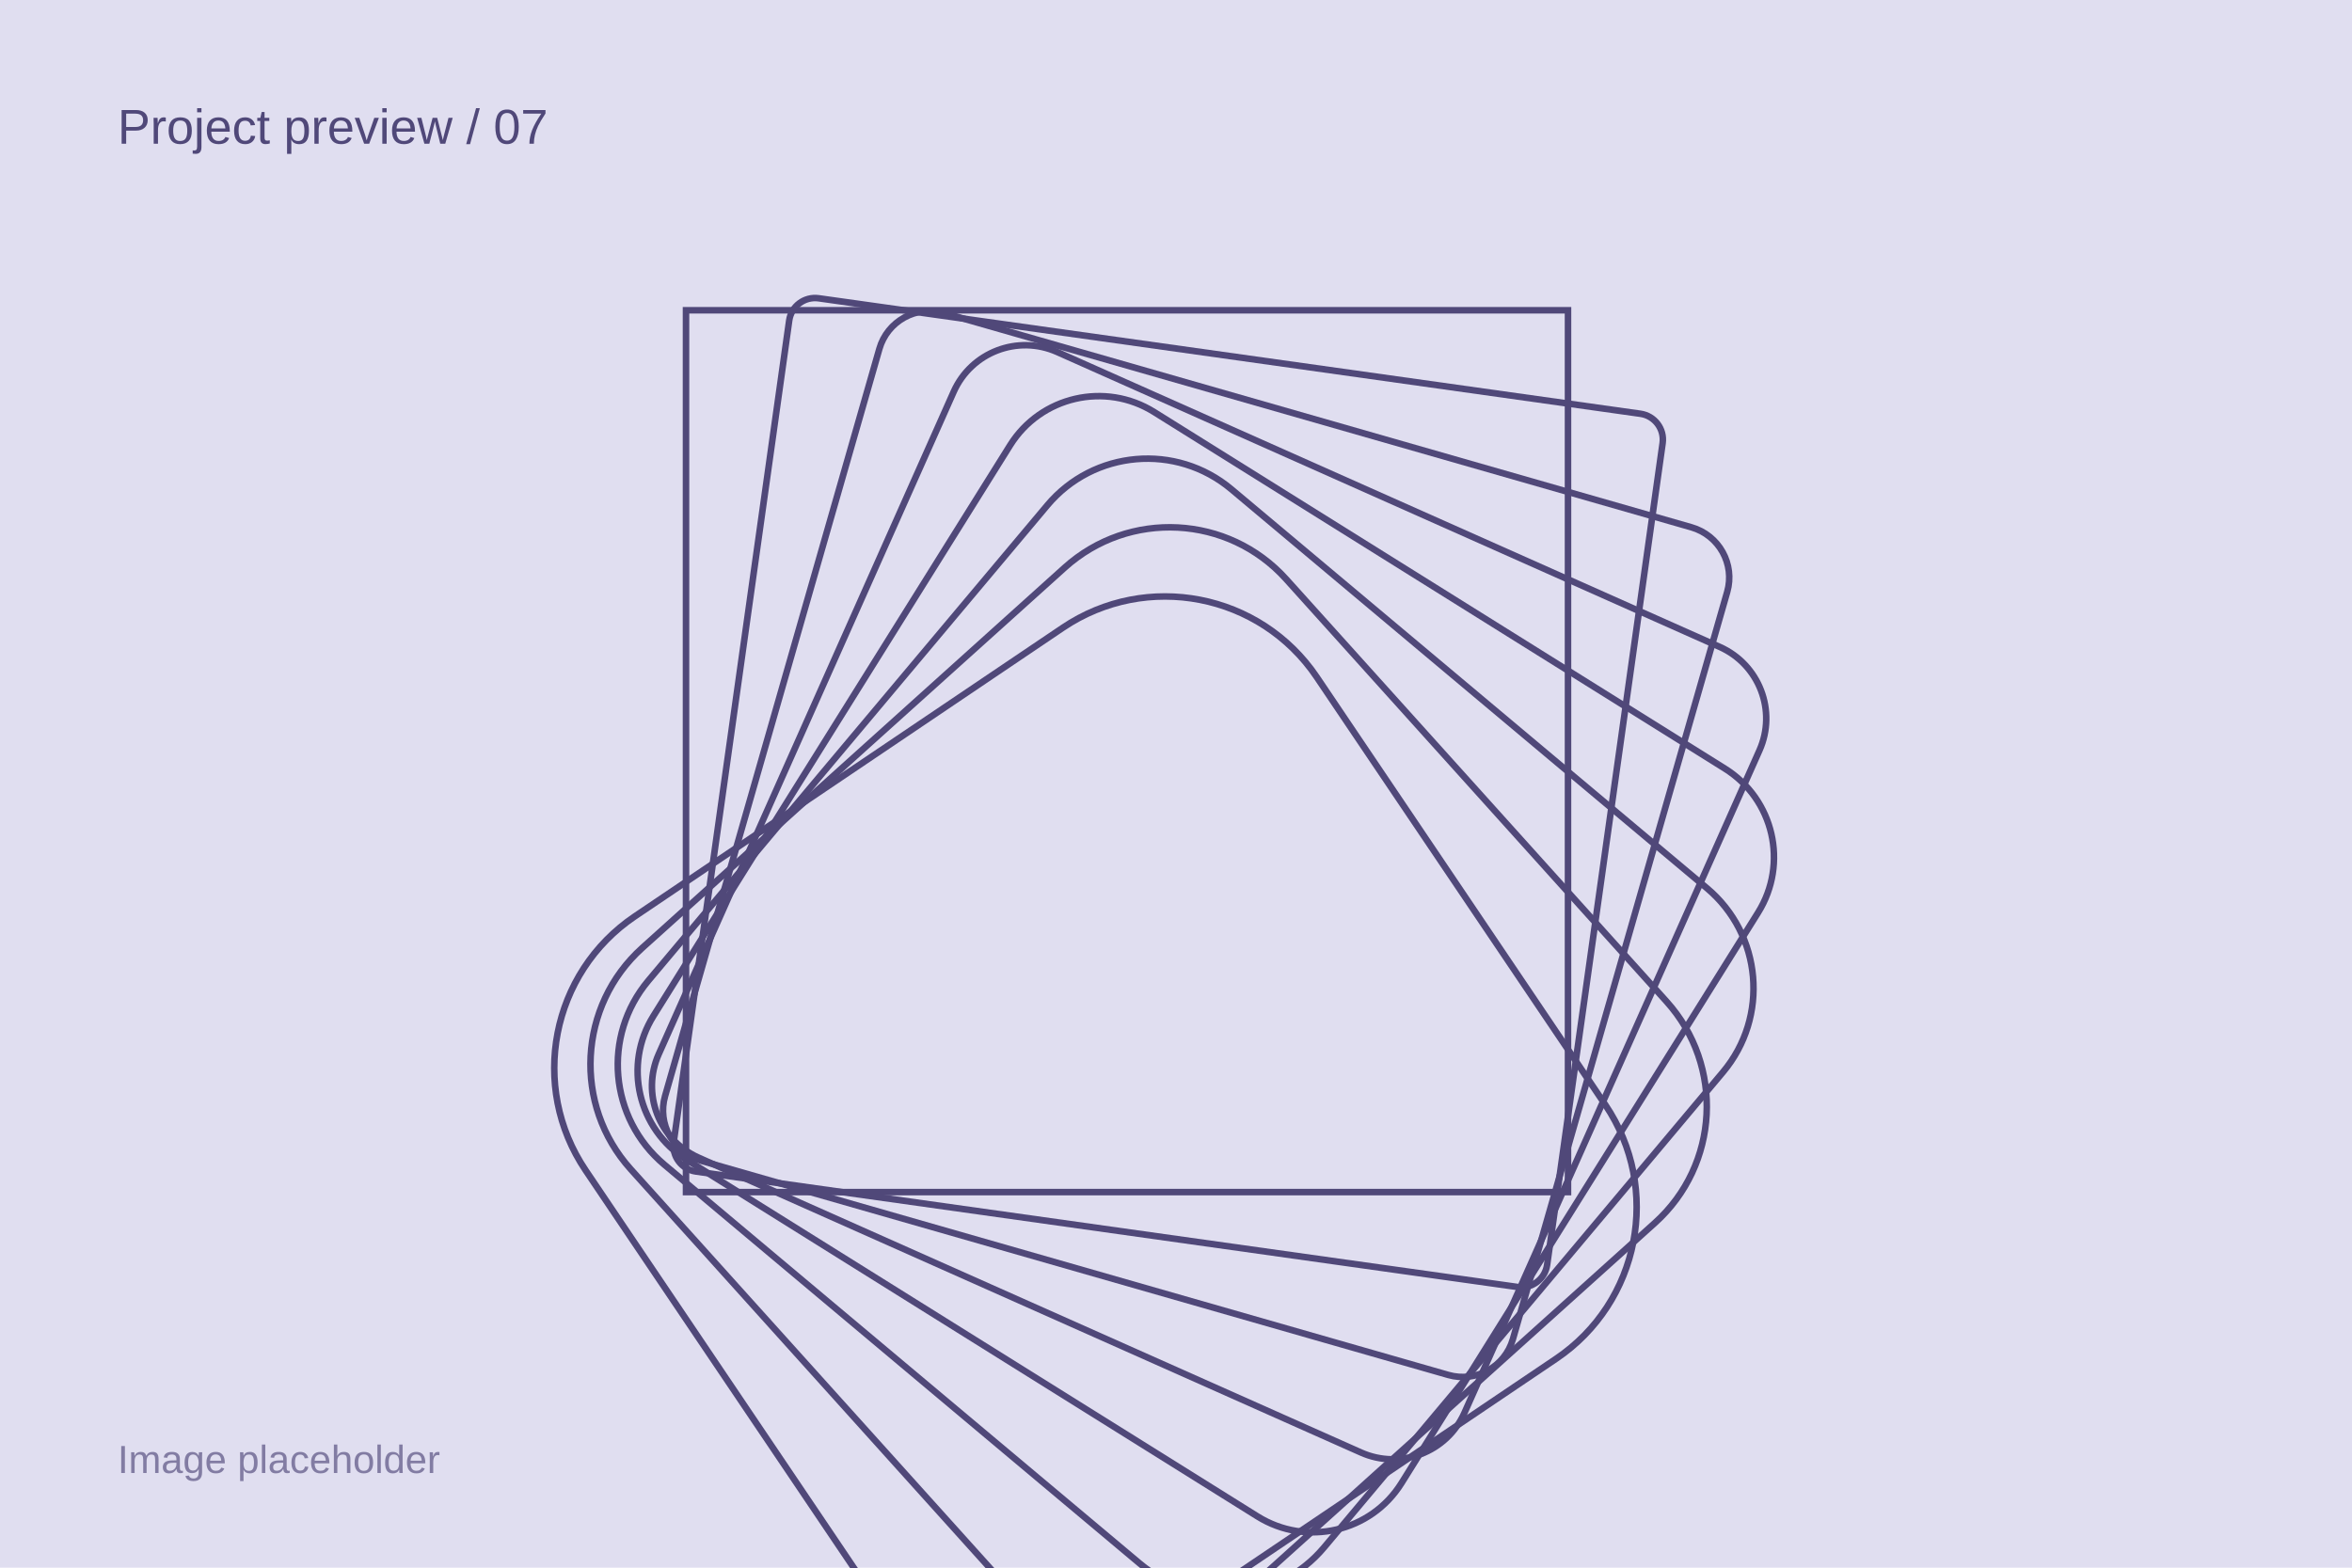
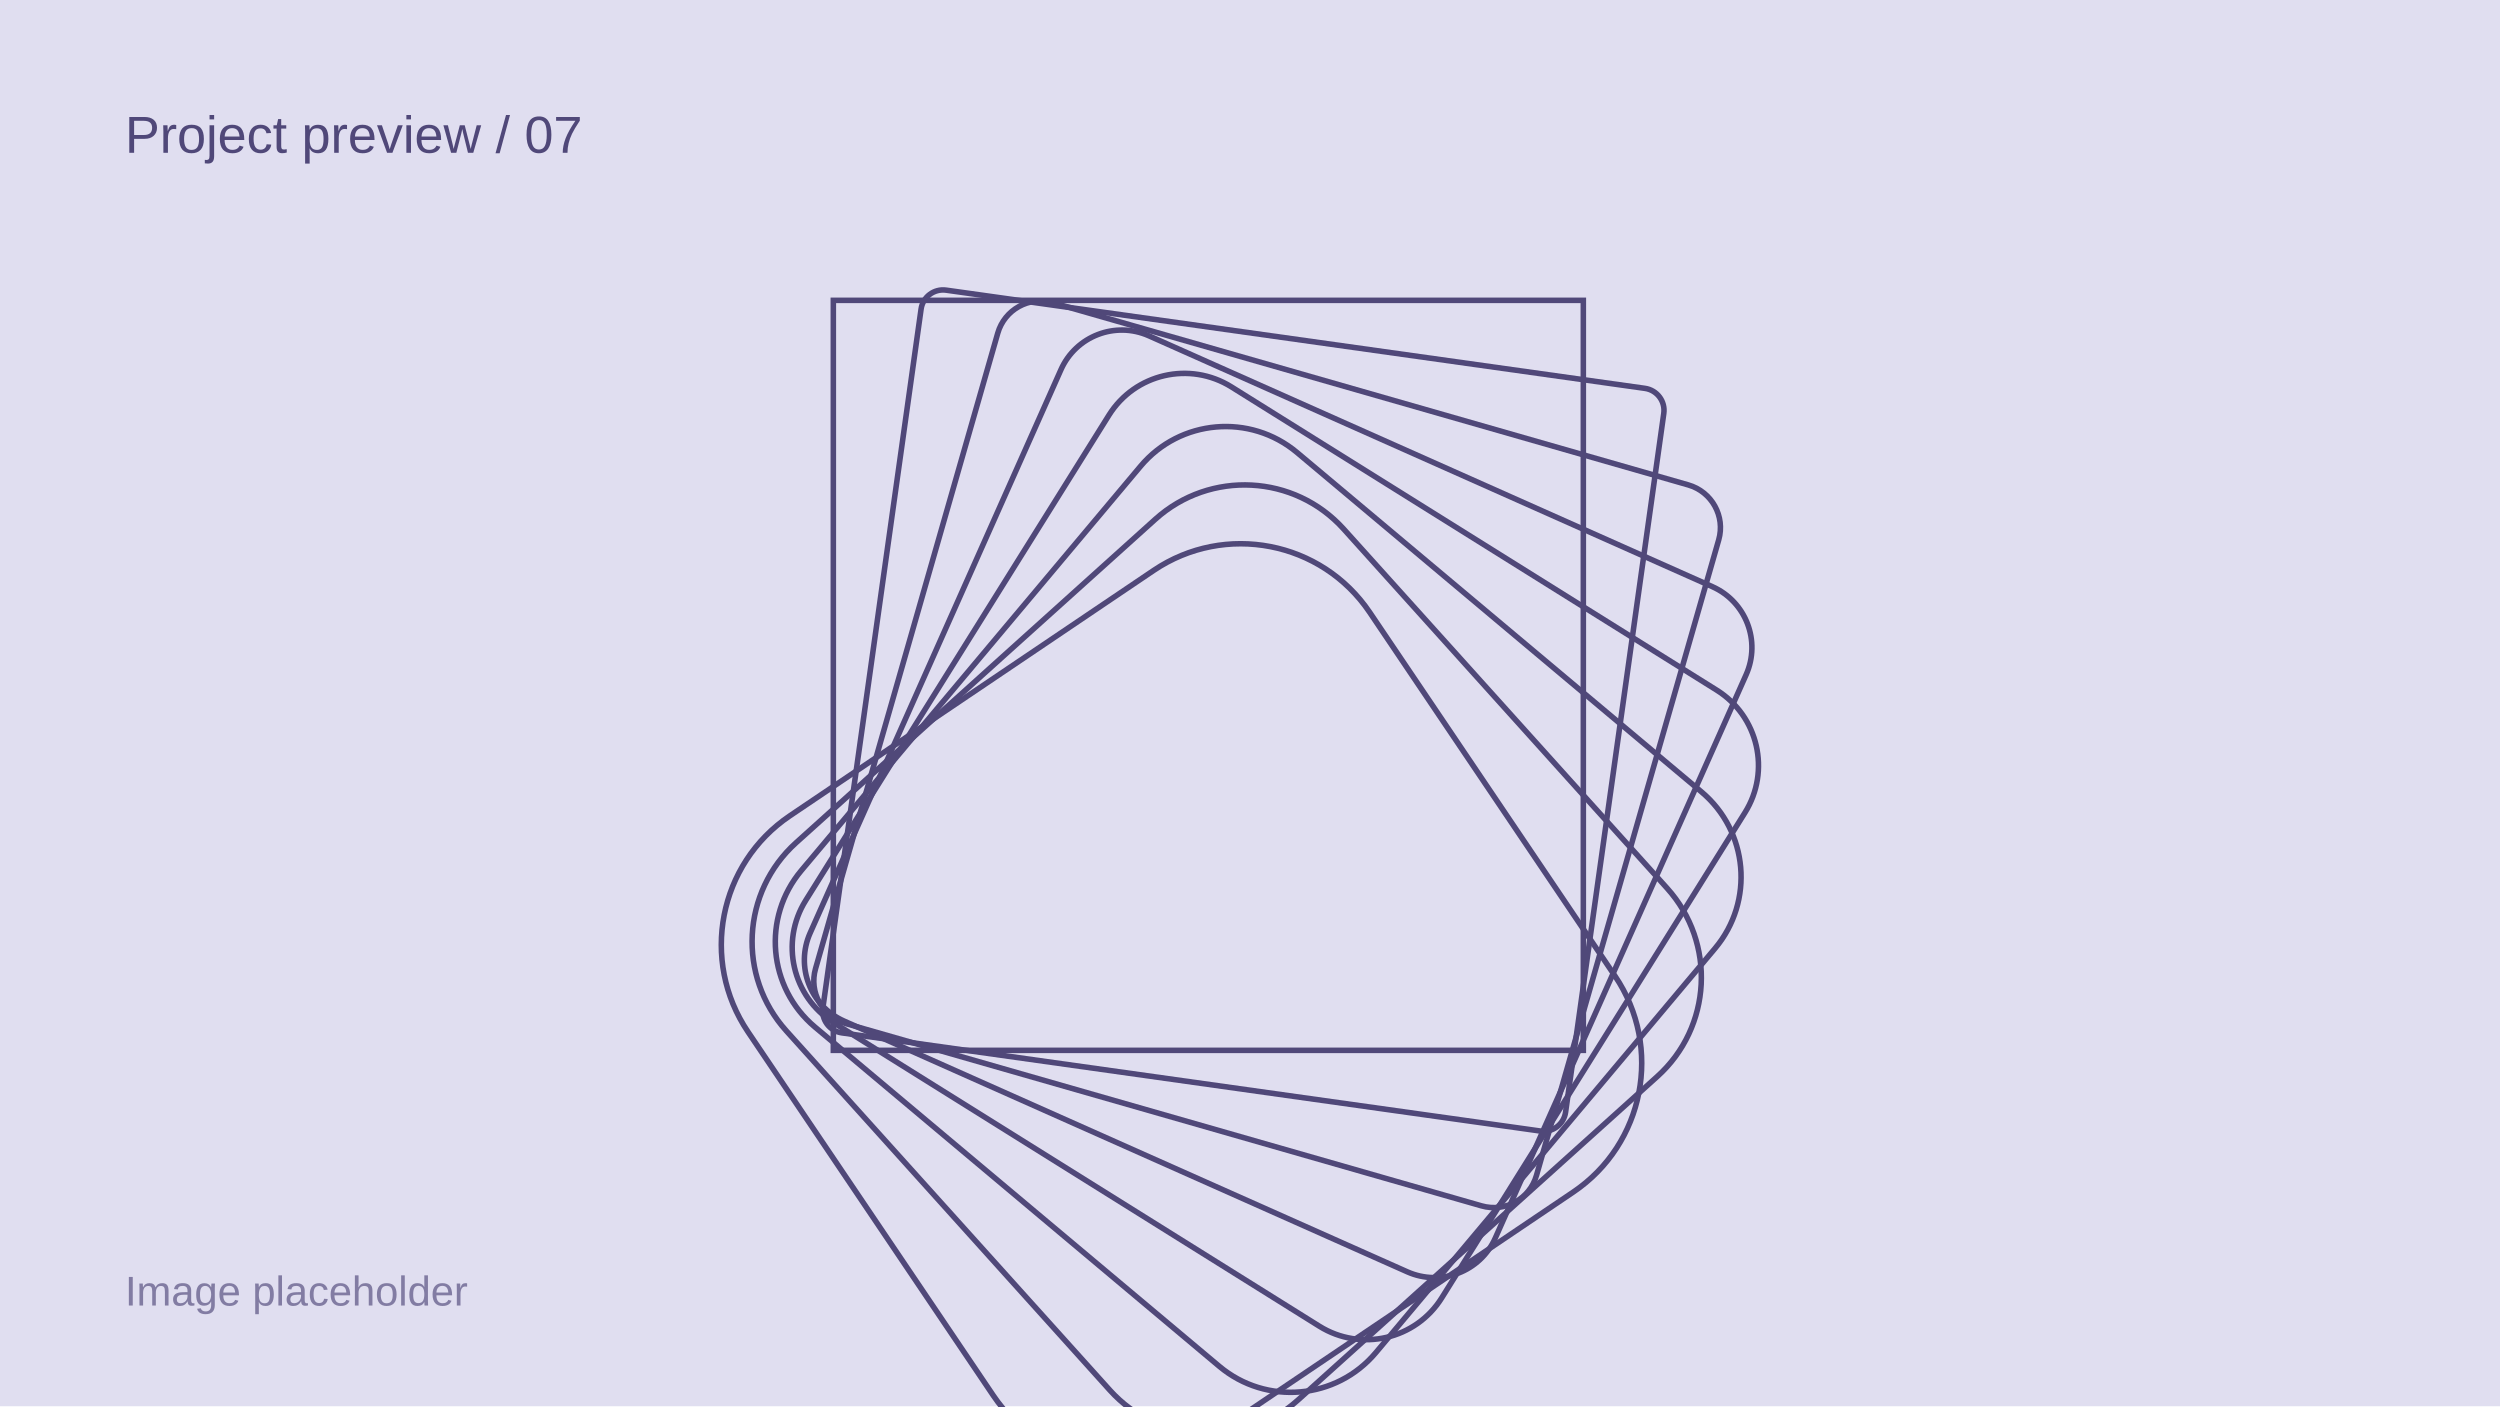
- <svg xmlns="http://www.w3.org/2000/svg" width="720" height="480" viewBox="0 0 720 480">
-   <rect width="720" height="480" fill="#e0def0" />
+ <svg xmlns="http://www.w3.org/2000/svg" width="720" height="405" viewBox="0 0 720 405">
+   <rect width="720" height="405" fill="#e0def0" />
  <g fill="#504879" font-family="Arial,sans-serif">
    <text x="36" y="44" font-size="15">Project preview / 07</text>
-     <text x="36" y="451" font-size="12" opacity=".65">Image placeholder</text>
+     <text x="36" y="376" font-size="12" opacity=".65">Image placeholder</text>
  </g>
-   <g fill="none" stroke="#504879" stroke-width="2">
-     <rect x="210" y="95" width="270" height="270" rx="0" transform="rotate(0 360 240)" />
-     <rect x="223" y="108" width="270" height="270" rx="8" transform="rotate(8 360 240)" />
-     <rect x="236" y="121" width="270" height="270" rx="16" transform="rotate(16 360 240)" />
-     <rect x="249" y="134" width="270" height="270" rx="24" transform="rotate(24 360 240)" />
-     <rect x="262" y="147" width="270" height="270" rx="32" transform="rotate(32 360 240)" />
-     <rect x="275" y="160" width="270" height="270" rx="40" transform="rotate(40 360 240)" />
-     <rect x="288" y="173" width="270" height="270" rx="48" transform="rotate(48 360 240)" />
-     <rect x="301" y="186" width="270" height="270" rx="56" transform="rotate(56 360 240)" />
+   <g transform="translate(72 10.5) scale(.8)">
+     <g fill="none" stroke="#504879" stroke-width="2">
+       <rect x="210" y="95" width="270" height="270" rx="0" transform="rotate(0 360 240)" />
+       <rect x="223" y="108" width="270" height="270" rx="8" transform="rotate(8 360 240)" />
+       <rect x="236" y="121" width="270" height="270" rx="16" transform="rotate(16 360 240)" />
+       <rect x="249" y="134" width="270" height="270" rx="24" transform="rotate(24 360 240)" />
+       <rect x="262" y="147" width="270" height="270" rx="32" transform="rotate(32 360 240)" />
+       <rect x="275" y="160" width="270" height="270" rx="40" transform="rotate(40 360 240)" />
+       <rect x="288" y="173" width="270" height="270" rx="48" transform="rotate(48 360 240)" />
+       <rect x="301" y="186" width="270" height="270" rx="56" transform="rotate(56 360 240)" />
+     </g>
  </g>
</svg>
